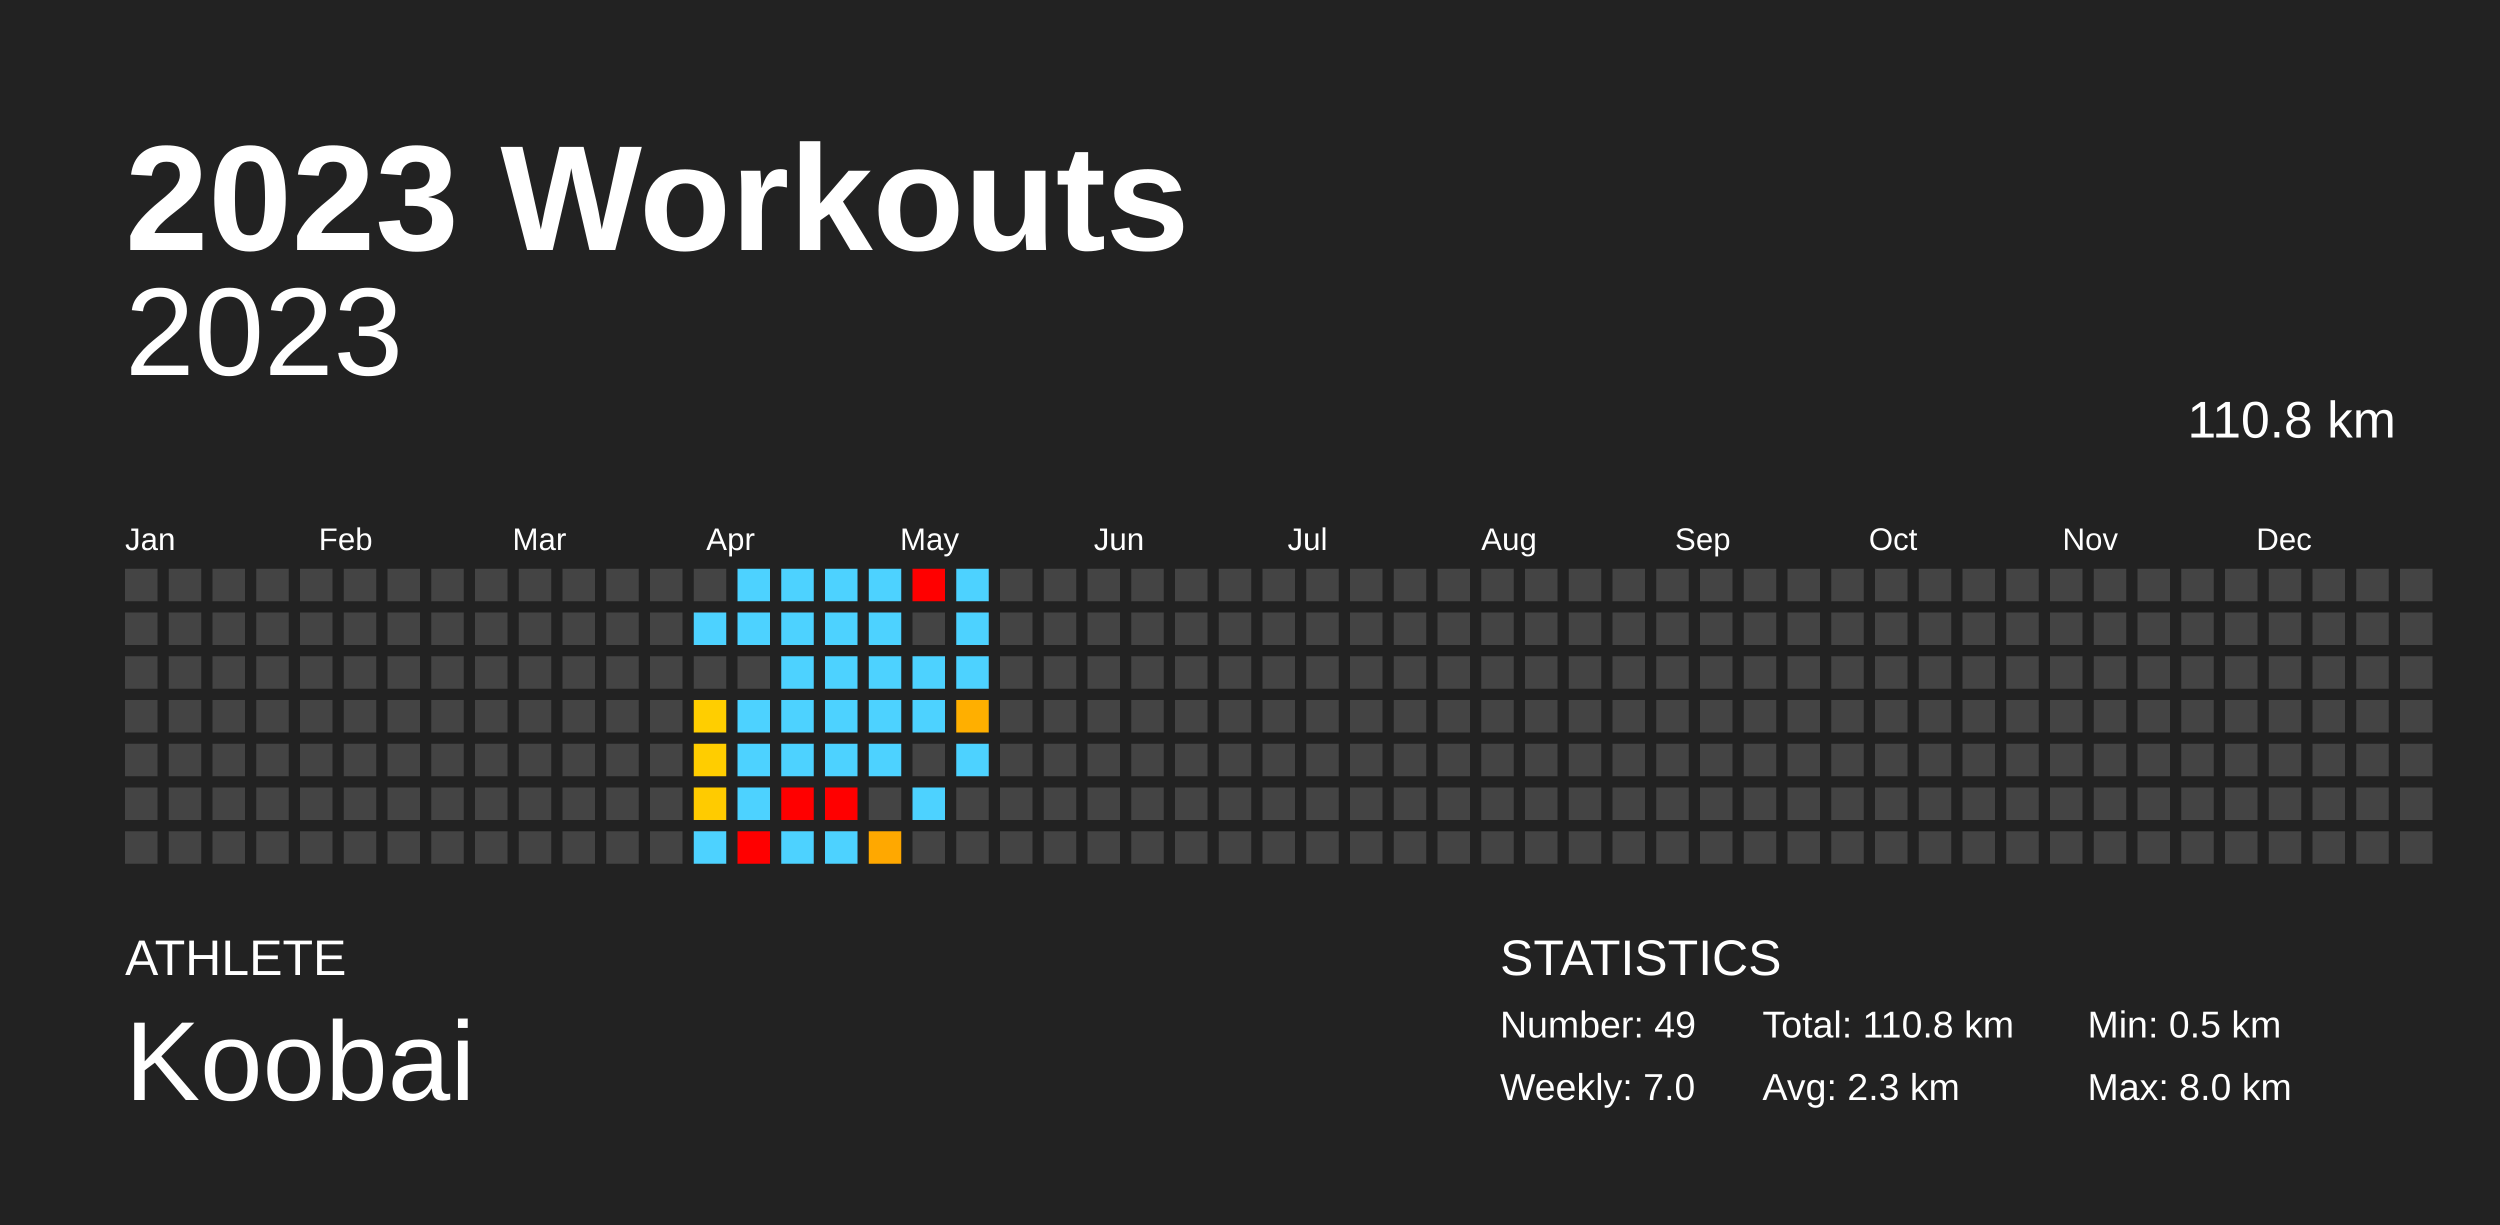
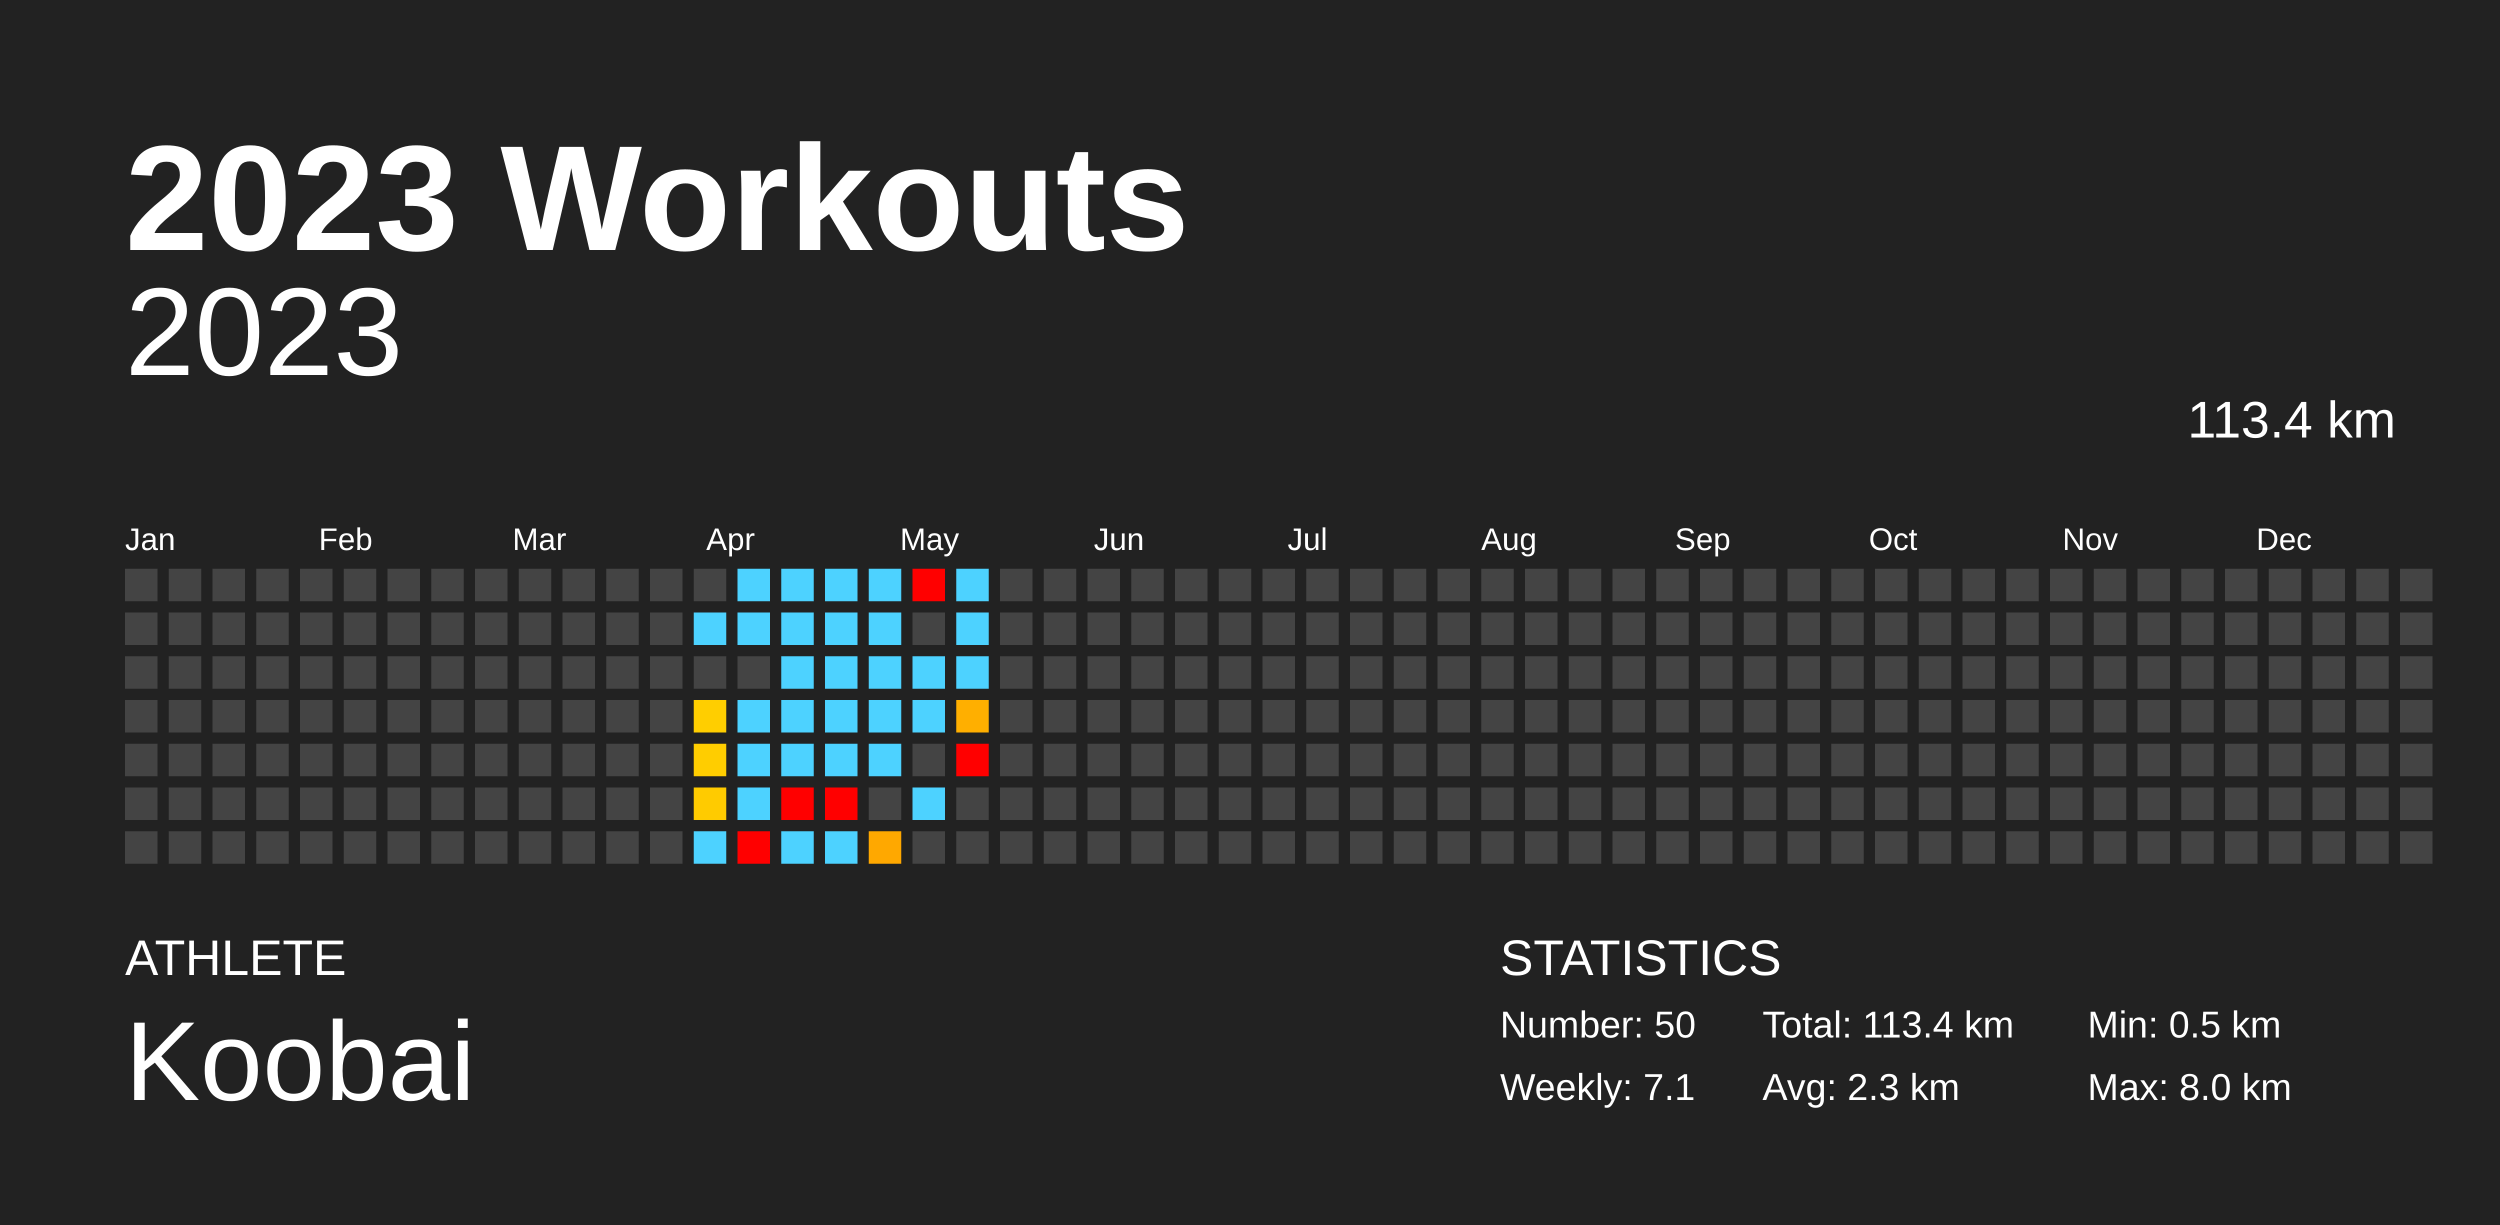
<svg xmlns="http://www.w3.org/2000/svg" baseProfile="full" height="98mm" version="1.1" viewBox="0,0,200,98" width="200mm">
  <defs />
  <rect fill="#222222" height="98" width="200" x="0" y="0" />
  <text fill="#FFFFFF" style="font-size:12px; font-family:Arial; font-weight:bold;" x="10" y="20">2023 Workouts</text>
  <text fill="#FFFFFF" style="font-size:4px; font-family:Arial" x="10" y="78">ATHLETE</text>
  <text fill="#FFFFFF" style="font-size:9px; font-family:Arial" x="10" y="88">Koobai</text>
  <text fill="#FFFFFF" style="font-size:4px; font-family:Arial" x="120" y="78">STATISTICS</text>
-   <text fill="#FFFFFF" style="font-size:3px; font-family:Arial" x="120" y="83">Number: 49</text>
-   <text fill="#FFFFFF" style="font-size:3px; font-family:Arial" x="120" y="88">Weekly: 7.0</text>
-   <text fill="#FFFFFF" style="font-size:3px; font-family:Arial" x="141" y="83">Total: 110.8 km</text>
+   <text fill="#FFFFFF" style="font-size:3px; font-family:Arial" x="120" y="83">Number: 50</text>
+   <text fill="#FFFFFF" style="font-size:3px; font-family:Arial" x="120" y="88">Weekly: 7.1</text>
+   <text fill="#FFFFFF" style="font-size:3px; font-family:Arial" x="141" y="83">Total: 113.4 km</text>
  <text fill="#FFFFFF" style="font-size:3px; font-family:Arial" x="141" y="88">Avg: 2.3 km</text>
  <text fill="#FFFFFF" style="font-size:3px; font-family:Arial" x="167" y="83">Min: 0.5 km</text>
  <text fill="#FFFFFF" style="font-size:3px; font-family:Arial" x="167" y="88">Max: 8.0 km</text>
  <text alignment-baseline="hanging" fill="#FFFFFF" style="font-size:10.0px; font-family:Arial;" x="10" y="30">2023</text>
-   <text alignment-baseline="hanging" fill="#FFFFFF" style="font-size:4.125px; font-family:Arial;" x="175" y="35">110.8 km</text>
+   <text alignment-baseline="hanging" fill="#FFFFFF" style="font-size:4.125px; font-family:Arial;" x="175" y="35">113.4 km</text>
  <text fill="#FFFFFF" style="font-size:2.5px; font-family:Arial" x="10.0" y="44">Jan</text>
  <text fill="#FFFFFF" style="font-size:2.5px; font-family:Arial" x="25.5" y="44">Feb</text>
  <text fill="#FFFFFF" style="font-size:2.5px; font-family:Arial" x="41.0" y="44">Mar</text>
  <text fill="#FFFFFF" style="font-size:2.5px; font-family:Arial" x="56.5" y="44">Apr</text>
  <text fill="#FFFFFF" style="font-size:2.5px; font-family:Arial" x="72.0" y="44">May</text>
  <text fill="#FFFFFF" style="font-size:2.5px; font-family:Arial" x="87.5" y="44">Jun</text>
  <text fill="#FFFFFF" style="font-size:2.5px; font-family:Arial" x="103.0" y="44">Jul</text>
  <text fill="#FFFFFF" style="font-size:2.5px; font-family:Arial" x="118.5" y="44">Aug</text>
  <text fill="#FFFFFF" style="font-size:2.5px; font-family:Arial" x="134.0" y="44">Sep</text>
  <text fill="#FFFFFF" style="font-size:2.5px; font-family:Arial" x="149.5" y="44">Oct</text>
  <text fill="#FFFFFF" style="font-size:2.5px; font-family:Arial" x="165.0" y="44">Nov</text>
  <text fill="#FFFFFF" style="font-size:2.5px; font-family:Arial" x="180.5" y="44">Dec</text>
  <rect fill="#444444" height="2.6" width="2.6" x="10.0" y="45.5" />
  <rect fill="#444444" height="2.6" width="2.6" x="10.0" y="49.0" />
  <rect fill="#444444" height="2.6" width="2.6" x="10.0" y="52.5" />
  <rect fill="#444444" height="2.6" width="2.6" x="10.0" y="56.0" />
  <rect fill="#444444" height="2.6" width="2.6" x="10.0" y="59.5" />
  <rect fill="#444444" height="2.6" width="2.6" x="10.0" y="63.0" />
  <rect fill="#444444" height="2.6" width="2.6" x="10.0" y="66.5" />
  <rect fill="#444444" height="2.6" width="2.6" x="13.5" y="45.5" />
  <rect fill="#444444" height="2.6" width="2.6" x="13.5" y="49.0" />
  <rect fill="#444444" height="2.6" width="2.6" x="13.5" y="52.5" />
  <rect fill="#444444" height="2.6" width="2.6" x="13.5" y="56.0" />
  <rect fill="#444444" height="2.6" width="2.6" x="13.5" y="59.5" />
  <rect fill="#444444" height="2.6" width="2.6" x="13.5" y="63.0" />
  <rect fill="#444444" height="2.6" width="2.6" x="13.5" y="66.5" />
  <rect fill="#444444" height="2.6" width="2.6" x="17.0" y="45.5" />
  <rect fill="#444444" height="2.6" width="2.6" x="17.0" y="49.0" />
  <rect fill="#444444" height="2.6" width="2.6" x="17.0" y="52.5" />
  <rect fill="#444444" height="2.6" width="2.6" x="17.0" y="56.0" />
  <rect fill="#444444" height="2.6" width="2.6" x="17.0" y="59.5" />
  <rect fill="#444444" height="2.6" width="2.6" x="17.0" y="63.0" />
  <rect fill="#444444" height="2.6" width="2.6" x="17.0" y="66.5" />
  <rect fill="#444444" height="2.6" width="2.6" x="20.5" y="45.5" />
  <rect fill="#444444" height="2.6" width="2.6" x="20.5" y="49.0" />
  <rect fill="#444444" height="2.6" width="2.6" x="20.5" y="52.5" />
  <rect fill="#444444" height="2.6" width="2.6" x="20.5" y="56.0" />
  <rect fill="#444444" height="2.6" width="2.6" x="20.5" y="59.5" />
  <rect fill="#444444" height="2.6" width="2.6" x="20.5" y="63.0" />
  <rect fill="#444444" height="2.6" width="2.6" x="20.5" y="66.5" />
  <rect fill="#444444" height="2.6" width="2.6" x="24.0" y="45.5" />
  <rect fill="#444444" height="2.6" width="2.6" x="24.0" y="49.0" />
  <rect fill="#444444" height="2.6" width="2.6" x="24.0" y="52.5" />
  <rect fill="#444444" height="2.6" width="2.6" x="24.0" y="56.0" />
  <rect fill="#444444" height="2.6" width="2.6" x="24.0" y="59.5" />
  <rect fill="#444444" height="2.6" width="2.6" x="24.0" y="63.0" />
  <rect fill="#444444" height="2.6" width="2.6" x="24.0" y="66.5" />
  <rect fill="#444444" height="2.6" width="2.6" x="27.5" y="45.5" />
  <rect fill="#444444" height="2.6" width="2.6" x="27.5" y="49.0" />
  <rect fill="#444444" height="2.6" width="2.6" x="27.5" y="52.5" />
  <rect fill="#444444" height="2.6" width="2.6" x="27.5" y="56.0" />
  <rect fill="#444444" height="2.6" width="2.6" x="27.5" y="59.5" />
  <rect fill="#444444" height="2.6" width="2.6" x="27.5" y="63.0" />
  <rect fill="#444444" height="2.6" width="2.6" x="27.5" y="66.5" />
  <rect fill="#444444" height="2.6" width="2.6" x="31.0" y="45.5" />
  <rect fill="#444444" height="2.6" width="2.6" x="31.0" y="49.0" />
  <rect fill="#444444" height="2.6" width="2.6" x="31.0" y="52.5" />
  <rect fill="#444444" height="2.6" width="2.6" x="31.0" y="56.0" />
  <rect fill="#444444" height="2.6" width="2.6" x="31.0" y="59.5" />
  <rect fill="#444444" height="2.6" width="2.6" x="31.0" y="63.0" />
  <rect fill="#444444" height="2.6" width="2.6" x="31.0" y="66.5" />
  <rect fill="#444444" height="2.6" width="2.6" x="34.5" y="45.5" />
  <rect fill="#444444" height="2.6" width="2.6" x="34.5" y="49.0" />
  <rect fill="#444444" height="2.6" width="2.6" x="34.5" y="52.5" />
  <rect fill="#444444" height="2.6" width="2.6" x="34.5" y="56.0" />
  <rect fill="#444444" height="2.6" width="2.6" x="34.5" y="59.5" />
  <rect fill="#444444" height="2.6" width="2.6" x="34.5" y="63.0" />
  <rect fill="#444444" height="2.6" width="2.6" x="34.5" y="66.5" />
  <rect fill="#444444" height="2.6" width="2.6" x="38.0" y="45.5" />
  <rect fill="#444444" height="2.6" width="2.6" x="38.0" y="49.0" />
  <rect fill="#444444" height="2.6" width="2.6" x="38.0" y="52.5" />
  <rect fill="#444444" height="2.6" width="2.6" x="38.0" y="56.0" />
  <rect fill="#444444" height="2.6" width="2.6" x="38.0" y="59.5" />
  <rect fill="#444444" height="2.6" width="2.6" x="38.0" y="63.0" />
  <rect fill="#444444" height="2.6" width="2.6" x="38.0" y="66.5" />
  <rect fill="#444444" height="2.6" width="2.6" x="41.5" y="45.5" />
  <rect fill="#444444" height="2.6" width="2.6" x="41.5" y="49.0" />
  <rect fill="#444444" height="2.6" width="2.6" x="41.5" y="52.5" />
  <rect fill="#444444" height="2.6" width="2.6" x="41.5" y="56.0" />
  <rect fill="#444444" height="2.6" width="2.6" x="41.5" y="59.5" />
  <rect fill="#444444" height="2.6" width="2.6" x="41.5" y="63.0" />
  <rect fill="#444444" height="2.6" width="2.6" x="41.5" y="66.5" />
  <rect fill="#444444" height="2.6" width="2.6" x="45.0" y="45.5" />
  <rect fill="#444444" height="2.6" width="2.6" x="45.0" y="49.0" />
  <rect fill="#444444" height="2.6" width="2.6" x="45.0" y="52.5" />
  <rect fill="#444444" height="2.6" width="2.6" x="45.0" y="56.0" />
  <rect fill="#444444" height="2.6" width="2.6" x="45.0" y="59.5" />
  <rect fill="#444444" height="2.6" width="2.6" x="45.0" y="63.0" />
  <rect fill="#444444" height="2.6" width="2.6" x="45.0" y="66.5" />
  <rect fill="#444444" height="2.6" width="2.6" x="48.5" y="45.5" />
  <rect fill="#444444" height="2.6" width="2.6" x="48.5" y="49.0" />
  <rect fill="#444444" height="2.6" width="2.6" x="48.5" y="52.5" />
  <rect fill="#444444" height="2.6" width="2.6" x="48.5" y="56.0" />
  <rect fill="#444444" height="2.6" width="2.6" x="48.5" y="59.5" />
  <rect fill="#444444" height="2.6" width="2.6" x="48.5" y="63.0" />
  <rect fill="#444444" height="2.6" width="2.6" x="48.5" y="66.5" />
  <rect fill="#444444" height="2.6" width="2.6" x="52.0" y="45.5" />
  <rect fill="#444444" height="2.6" width="2.6" x="52.0" y="49.0" />
  <rect fill="#444444" height="2.6" width="2.6" x="52.0" y="52.5" />
  <rect fill="#444444" height="2.6" width="2.6" x="52.0" y="56.0" />
  <rect fill="#444444" height="2.6" width="2.6" x="52.0" y="59.5" />
  <rect fill="#444444" height="2.6" width="2.6" x="52.0" y="63.0" />
  <rect fill="#444444" height="2.6" width="2.6" x="52.0" y="66.5" />
  <rect fill="#444444" height="2.6" width="2.6" x="55.5" y="45.5" />
  <rect fill="#4dd2ff" height="2.6" width="2.6" x="55.5" y="49.0" />
  <rect fill="#444444" height="2.6" width="2.6" x="55.5" y="52.5" />
  <rect fill="#ffce00" height="2.6" width="2.6" x="55.5" y="56.0" />
  <rect fill="#ffcd00" height="2.6" width="2.6" x="55.5" y="59.5" />
  <rect fill="#ffcb00" height="2.6" width="2.6" x="55.5" y="63.0" />
  <rect fill="#4dd2ff" height="2.6" width="2.6" x="55.5" y="66.5" />
  <rect fill="#4dd2ff" height="2.6" width="2.6" x="59.0" y="45.5" />
  <rect fill="#4dd2ff" height="2.6" width="2.6" x="59.0" y="49.0" />
  <rect fill="#444444" height="2.6" width="2.6" x="59.0" y="52.5" />
  <rect fill="#4dd2ff" height="2.6" width="2.6" x="59.0" y="56.0" />
  <rect fill="#4dd2ff" height="2.6" width="2.6" x="59.0" y="59.5" />
  <rect fill="#4dd2ff" height="2.6" width="2.6" x="59.0" y="63.0" />
  <rect fill="red" height="2.6" width="2.6" x="59.0" y="66.5" />
  <rect fill="#4dd2ff" height="2.6" width="2.6" x="62.5" y="45.5" />
  <rect fill="#4dd2ff" height="2.6" width="2.6" x="62.5" y="49.0" />
  <rect fill="#4dd2ff" height="2.6" width="2.6" x="62.5" y="52.5" />
  <rect fill="#4dd2ff" height="2.6" width="2.6" x="62.5" y="56.0" />
  <rect fill="#4dd2ff" height="2.6" width="2.6" x="62.5" y="59.5" />
  <rect fill="red" height="2.6" width="2.6" x="62.5" y="63.0" />
  <rect fill="#4dd2ff" height="2.6" width="2.6" x="62.5" y="66.5" />
  <rect fill="#4dd2ff" height="2.6" width="2.6" x="66.0" y="45.5" />
  <rect fill="#4dd2ff" height="2.6" width="2.6" x="66.0" y="49.0" />
  <rect fill="#4dd2ff" height="2.6" width="2.6" x="66.0" y="52.5" />
  <rect fill="#4dd2ff" height="2.6" width="2.6" x="66.0" y="56.0" />
  <rect fill="#4dd2ff" height="2.6" width="2.6" x="66.0" y="59.5" />
  <rect fill="red" height="2.6" width="2.6" x="66.0" y="63.0" />
  <rect fill="#4dd2ff" height="2.6" width="2.6" x="66.0" y="66.5" />
  <rect fill="#4dd2ff" height="2.6" width="2.6" x="69.5" y="45.5" />
  <rect fill="#4dd2ff" height="2.6" width="2.6" x="69.5" y="49.0" />
  <rect fill="#4dd2ff" height="2.6" width="2.6" x="69.5" y="52.5" />
  <rect fill="#4dd2ff" height="2.6" width="2.6" x="69.5" y="56.0" />
  <rect fill="#4dd2ff" height="2.6" width="2.6" x="69.5" y="59.5" />
  <rect fill="#444444" height="2.6" width="2.6" x="69.5" y="63.0" />
  <rect fill="#ffa800" height="2.6" width="2.6" x="69.5" y="66.5" />
  <rect fill="red" height="2.6" width="2.6" x="73.0" y="45.5" />
  <rect fill="#444444" height="2.6" width="2.6" x="73.0" y="49.0" />
  <rect fill="#4dd2ff" height="2.6" width="2.6" x="73.0" y="52.5" />
  <rect fill="#4dd2ff" height="2.6" width="2.6" x="73.0" y="56.0" />
  <rect fill="#444444" height="2.6" width="2.6" x="73.0" y="59.5" />
  <rect fill="#4dd2ff" height="2.6" width="2.6" x="73.0" y="63.0" />
  <rect fill="#444444" height="2.6" width="2.6" x="73.0" y="66.5" />
  <rect fill="#4dd2ff" height="2.6" width="2.6" x="76.5" y="45.5" />
  <rect fill="#4dd2ff" height="2.6" width="2.6" x="76.5" y="49.0" />
  <rect fill="#4dd2ff" height="2.6" width="2.6" x="76.5" y="52.5" />
  <rect fill="#ffaf00" height="2.6" width="2.6" x="76.5" y="56.0" />
-   <rect fill="#4dd2ff" height="2.6" width="2.6" x="76.5" y="59.5" />
+   <rect fill="red" height="2.6" width="2.6" x="76.5" y="59.5" />
  <rect fill="#444444" height="2.6" width="2.6" x="76.5" y="63.0" />
  <rect fill="#444444" height="2.6" width="2.6" x="76.5" y="66.5" />
  <rect fill="#444444" height="2.6" width="2.6" x="80.0" y="45.5" />
  <rect fill="#444444" height="2.6" width="2.6" x="80.0" y="49.0" />
  <rect fill="#444444" height="2.6" width="2.6" x="80.0" y="52.5" />
  <rect fill="#444444" height="2.6" width="2.6" x="80.0" y="56.0" />
  <rect fill="#444444" height="2.6" width="2.6" x="80.0" y="59.5" />
  <rect fill="#444444" height="2.6" width="2.6" x="80.0" y="63.0" />
  <rect fill="#444444" height="2.6" width="2.6" x="80.0" y="66.5" />
  <rect fill="#444444" height="2.6" width="2.6" x="83.5" y="45.5" />
  <rect fill="#444444" height="2.6" width="2.6" x="83.5" y="49.0" />
  <rect fill="#444444" height="2.6" width="2.6" x="83.5" y="52.5" />
  <rect fill="#444444" height="2.6" width="2.6" x="83.5" y="56.0" />
  <rect fill="#444444" height="2.6" width="2.6" x="83.5" y="59.5" />
  <rect fill="#444444" height="2.6" width="2.6" x="83.5" y="63.0" />
  <rect fill="#444444" height="2.6" width="2.6" x="83.5" y="66.5" />
  <rect fill="#444444" height="2.6" width="2.6" x="87.0" y="45.5" />
  <rect fill="#444444" height="2.6" width="2.6" x="87.0" y="49.0" />
  <rect fill="#444444" height="2.6" width="2.6" x="87.0" y="52.5" />
  <rect fill="#444444" height="2.6" width="2.6" x="87.0" y="56.0" />
  <rect fill="#444444" height="2.6" width="2.6" x="87.0" y="59.5" />
  <rect fill="#444444" height="2.6" width="2.6" x="87.0" y="63.0" />
  <rect fill="#444444" height="2.6" width="2.6" x="87.0" y="66.5" />
  <rect fill="#444444" height="2.6" width="2.6" x="90.5" y="45.5" />
  <rect fill="#444444" height="2.6" width="2.6" x="90.5" y="49.0" />
  <rect fill="#444444" height="2.6" width="2.6" x="90.5" y="52.5" />
  <rect fill="#444444" height="2.6" width="2.6" x="90.5" y="56.0" />
  <rect fill="#444444" height="2.6" width="2.6" x="90.5" y="59.5" />
  <rect fill="#444444" height="2.6" width="2.6" x="90.5" y="63.0" />
  <rect fill="#444444" height="2.6" width="2.6" x="90.5" y="66.5" />
  <rect fill="#444444" height="2.6" width="2.6" x="94.0" y="45.5" />
  <rect fill="#444444" height="2.6" width="2.6" x="94.0" y="49.0" />
  <rect fill="#444444" height="2.6" width="2.6" x="94.0" y="52.5" />
  <rect fill="#444444" height="2.6" width="2.6" x="94.0" y="56.0" />
  <rect fill="#444444" height="2.6" width="2.6" x="94.0" y="59.5" />
  <rect fill="#444444" height="2.6" width="2.6" x="94.0" y="63.0" />
  <rect fill="#444444" height="2.6" width="2.6" x="94.0" y="66.5" />
  <rect fill="#444444" height="2.6" width="2.6" x="97.5" y="45.5" />
  <rect fill="#444444" height="2.6" width="2.6" x="97.5" y="49.0" />
  <rect fill="#444444" height="2.6" width="2.6" x="97.5" y="52.5" />
  <rect fill="#444444" height="2.6" width="2.6" x="97.5" y="56.0" />
  <rect fill="#444444" height="2.6" width="2.6" x="97.5" y="59.5" />
  <rect fill="#444444" height="2.6" width="2.6" x="97.5" y="63.0" />
  <rect fill="#444444" height="2.6" width="2.6" x="97.5" y="66.5" />
  <rect fill="#444444" height="2.6" width="2.6" x="101.0" y="45.5" />
  <rect fill="#444444" height="2.6" width="2.6" x="101.0" y="49.0" />
  <rect fill="#444444" height="2.6" width="2.6" x="101.0" y="52.5" />
  <rect fill="#444444" height="2.6" width="2.6" x="101.0" y="56.0" />
  <rect fill="#444444" height="2.6" width="2.6" x="101.0" y="59.5" />
  <rect fill="#444444" height="2.6" width="2.6" x="101.0" y="63.0" />
  <rect fill="#444444" height="2.6" width="2.6" x="101.0" y="66.5" />
  <rect fill="#444444" height="2.6" width="2.6" x="104.5" y="45.5" />
  <rect fill="#444444" height="2.6" width="2.6" x="104.5" y="49.0" />
  <rect fill="#444444" height="2.6" width="2.6" x="104.5" y="52.5" />
  <rect fill="#444444" height="2.6" width="2.6" x="104.5" y="56.0" />
  <rect fill="#444444" height="2.6" width="2.6" x="104.5" y="59.5" />
  <rect fill="#444444" height="2.6" width="2.6" x="104.5" y="63.0" />
  <rect fill="#444444" height="2.6" width="2.6" x="104.5" y="66.5" />
  <rect fill="#444444" height="2.6" width="2.6" x="108.0" y="45.5" />
  <rect fill="#444444" height="2.6" width="2.6" x="108.0" y="49.0" />
  <rect fill="#444444" height="2.6" width="2.6" x="108.0" y="52.5" />
  <rect fill="#444444" height="2.6" width="2.6" x="108.0" y="56.0" />
  <rect fill="#444444" height="2.6" width="2.6" x="108.0" y="59.5" />
  <rect fill="#444444" height="2.6" width="2.6" x="108.0" y="63.0" />
  <rect fill="#444444" height="2.6" width="2.6" x="108.0" y="66.5" />
  <rect fill="#444444" height="2.6" width="2.6" x="111.5" y="45.5" />
  <rect fill="#444444" height="2.6" width="2.6" x="111.5" y="49.0" />
  <rect fill="#444444" height="2.6" width="2.6" x="111.5" y="52.5" />
  <rect fill="#444444" height="2.6" width="2.6" x="111.5" y="56.0" />
  <rect fill="#444444" height="2.6" width="2.6" x="111.5" y="59.5" />
  <rect fill="#444444" height="2.6" width="2.6" x="111.5" y="63.0" />
  <rect fill="#444444" height="2.6" width="2.6" x="111.5" y="66.5" />
  <rect fill="#444444" height="2.6" width="2.6" x="115.0" y="45.5" />
  <rect fill="#444444" height="2.6" width="2.6" x="115.0" y="49.0" />
  <rect fill="#444444" height="2.6" width="2.6" x="115.0" y="52.5" />
  <rect fill="#444444" height="2.6" width="2.6" x="115.0" y="56.0" />
  <rect fill="#444444" height="2.6" width="2.6" x="115.0" y="59.5" />
  <rect fill="#444444" height="2.6" width="2.6" x="115.0" y="63.0" />
  <rect fill="#444444" height="2.6" width="2.6" x="115.0" y="66.5" />
  <rect fill="#444444" height="2.6" width="2.6" x="118.5" y="45.5" />
  <rect fill="#444444" height="2.6" width="2.6" x="118.5" y="49.0" />
  <rect fill="#444444" height="2.6" width="2.6" x="118.5" y="52.5" />
  <rect fill="#444444" height="2.6" width="2.6" x="118.5" y="56.0" />
  <rect fill="#444444" height="2.6" width="2.6" x="118.5" y="59.5" />
  <rect fill="#444444" height="2.6" width="2.6" x="118.5" y="63.0" />
  <rect fill="#444444" height="2.6" width="2.6" x="118.5" y="66.5" />
  <rect fill="#444444" height="2.6" width="2.6" x="122.0" y="45.5" />
  <rect fill="#444444" height="2.6" width="2.6" x="122.0" y="49.0" />
  <rect fill="#444444" height="2.6" width="2.6" x="122.0" y="52.5" />
  <rect fill="#444444" height="2.6" width="2.6" x="122.0" y="56.0" />
  <rect fill="#444444" height="2.6" width="2.6" x="122.0" y="59.5" />
  <rect fill="#444444" height="2.6" width="2.6" x="122.0" y="63.0" />
  <rect fill="#444444" height="2.6" width="2.6" x="122.0" y="66.5" />
  <rect fill="#444444" height="2.6" width="2.6" x="125.5" y="45.5" />
  <rect fill="#444444" height="2.6" width="2.6" x="125.5" y="49.0" />
  <rect fill="#444444" height="2.6" width="2.6" x="125.5" y="52.5" />
  <rect fill="#444444" height="2.6" width="2.6" x="125.5" y="56.0" />
  <rect fill="#444444" height="2.6" width="2.6" x="125.5" y="59.5" />
  <rect fill="#444444" height="2.6" width="2.6" x="125.5" y="63.0" />
  <rect fill="#444444" height="2.6" width="2.6" x="125.5" y="66.5" />
  <rect fill="#444444" height="2.6" width="2.6" x="129.0" y="45.5" />
  <rect fill="#444444" height="2.6" width="2.6" x="129.0" y="49.0" />
  <rect fill="#444444" height="2.6" width="2.6" x="129.0" y="52.5" />
  <rect fill="#444444" height="2.6" width="2.6" x="129.0" y="56.0" />
  <rect fill="#444444" height="2.6" width="2.6" x="129.0" y="59.5" />
  <rect fill="#444444" height="2.6" width="2.6" x="129.0" y="63.0" />
  <rect fill="#444444" height="2.6" width="2.6" x="129.0" y="66.5" />
  <rect fill="#444444" height="2.6" width="2.6" x="132.5" y="45.5" />
  <rect fill="#444444" height="2.6" width="2.6" x="132.5" y="49.0" />
  <rect fill="#444444" height="2.6" width="2.6" x="132.5" y="52.5" />
  <rect fill="#444444" height="2.6" width="2.6" x="132.5" y="56.0" />
  <rect fill="#444444" height="2.6" width="2.6" x="132.5" y="59.5" />
  <rect fill="#444444" height="2.6" width="2.6" x="132.5" y="63.0" />
  <rect fill="#444444" height="2.6" width="2.6" x="132.5" y="66.5" />
  <rect fill="#444444" height="2.6" width="2.6" x="136.0" y="45.5" />
  <rect fill="#444444" height="2.6" width="2.6" x="136.0" y="49.0" />
  <rect fill="#444444" height="2.6" width="2.6" x="136.0" y="52.5" />
  <rect fill="#444444" height="2.6" width="2.6" x="136.0" y="56.0" />
  <rect fill="#444444" height="2.6" width="2.6" x="136.0" y="59.5" />
  <rect fill="#444444" height="2.6" width="2.6" x="136.0" y="63.0" />
  <rect fill="#444444" height="2.6" width="2.6" x="136.0" y="66.5" />
  <rect fill="#444444" height="2.6" width="2.6" x="139.5" y="45.5" />
  <rect fill="#444444" height="2.6" width="2.6" x="139.5" y="49.0" />
  <rect fill="#444444" height="2.6" width="2.6" x="139.5" y="52.5" />
  <rect fill="#444444" height="2.6" width="2.6" x="139.5" y="56.0" />
  <rect fill="#444444" height="2.6" width="2.6" x="139.5" y="59.5" />
  <rect fill="#444444" height="2.6" width="2.6" x="139.5" y="63.0" />
  <rect fill="#444444" height="2.6" width="2.6" x="139.5" y="66.5" />
  <rect fill="#444444" height="2.6" width="2.6" x="143.0" y="45.5" />
  <rect fill="#444444" height="2.6" width="2.6" x="143.0" y="49.0" />
  <rect fill="#444444" height="2.6" width="2.6" x="143.0" y="52.5" />
  <rect fill="#444444" height="2.6" width="2.6" x="143.0" y="56.0" />
  <rect fill="#444444" height="2.6" width="2.6" x="143.0" y="59.5" />
  <rect fill="#444444" height="2.6" width="2.6" x="143.0" y="63.0" />
  <rect fill="#444444" height="2.6" width="2.6" x="143.0" y="66.5" />
  <rect fill="#444444" height="2.6" width="2.6" x="146.5" y="45.5" />
  <rect fill="#444444" height="2.6" width="2.6" x="146.5" y="49.0" />
  <rect fill="#444444" height="2.6" width="2.6" x="146.5" y="52.5" />
  <rect fill="#444444" height="2.6" width="2.6" x="146.5" y="56.0" />
  <rect fill="#444444" height="2.6" width="2.6" x="146.5" y="59.5" />
  <rect fill="#444444" height="2.6" width="2.6" x="146.5" y="63.0" />
  <rect fill="#444444" height="2.6" width="2.6" x="146.5" y="66.5" />
  <rect fill="#444444" height="2.6" width="2.6" x="150.0" y="45.5" />
  <rect fill="#444444" height="2.6" width="2.6" x="150.0" y="49.0" />
  <rect fill="#444444" height="2.6" width="2.6" x="150.0" y="52.5" />
  <rect fill="#444444" height="2.6" width="2.6" x="150.0" y="56.0" />
  <rect fill="#444444" height="2.6" width="2.6" x="150.0" y="59.5" />
  <rect fill="#444444" height="2.6" width="2.6" x="150.0" y="63.0" />
  <rect fill="#444444" height="2.6" width="2.6" x="150.0" y="66.5" />
  <rect fill="#444444" height="2.6" width="2.6" x="153.5" y="45.5" />
  <rect fill="#444444" height="2.6" width="2.6" x="153.5" y="49.0" />
  <rect fill="#444444" height="2.6" width="2.6" x="153.5" y="52.5" />
  <rect fill="#444444" height="2.6" width="2.6" x="153.5" y="56.0" />
  <rect fill="#444444" height="2.6" width="2.6" x="153.5" y="59.5" />
  <rect fill="#444444" height="2.6" width="2.6" x="153.5" y="63.0" />
  <rect fill="#444444" height="2.6" width="2.6" x="153.5" y="66.5" />
  <rect fill="#444444" height="2.6" width="2.6" x="157.0" y="45.5" />
  <rect fill="#444444" height="2.6" width="2.6" x="157.0" y="49.0" />
  <rect fill="#444444" height="2.6" width="2.6" x="157.0" y="52.5" />
  <rect fill="#444444" height="2.6" width="2.6" x="157.0" y="56.0" />
  <rect fill="#444444" height="2.6" width="2.6" x="157.0" y="59.5" />
  <rect fill="#444444" height="2.6" width="2.6" x="157.0" y="63.0" />
  <rect fill="#444444" height="2.6" width="2.6" x="157.0" y="66.5" />
  <rect fill="#444444" height="2.6" width="2.6" x="160.5" y="45.5" />
  <rect fill="#444444" height="2.6" width="2.6" x="160.5" y="49.0" />
  <rect fill="#444444" height="2.6" width="2.6" x="160.5" y="52.5" />
  <rect fill="#444444" height="2.6" width="2.6" x="160.5" y="56.0" />
  <rect fill="#444444" height="2.6" width="2.6" x="160.5" y="59.5" />
  <rect fill="#444444" height="2.6" width="2.6" x="160.5" y="63.0" />
  <rect fill="#444444" height="2.6" width="2.6" x="160.5" y="66.5" />
  <rect fill="#444444" height="2.6" width="2.6" x="164.0" y="45.5" />
  <rect fill="#444444" height="2.6" width="2.6" x="164.0" y="49.0" />
  <rect fill="#444444" height="2.6" width="2.6" x="164.0" y="52.5" />
  <rect fill="#444444" height="2.6" width="2.6" x="164.0" y="56.0" />
  <rect fill="#444444" height="2.6" width="2.6" x="164.0" y="59.5" />
  <rect fill="#444444" height="2.6" width="2.6" x="164.0" y="63.0" />
  <rect fill="#444444" height="2.6" width="2.6" x="164.0" y="66.5" />
  <rect fill="#444444" height="2.6" width="2.6" x="167.5" y="45.5" />
  <rect fill="#444444" height="2.6" width="2.6" x="167.5" y="49.0" />
  <rect fill="#444444" height="2.6" width="2.6" x="167.5" y="52.5" />
  <rect fill="#444444" height="2.6" width="2.6" x="167.5" y="56.0" />
  <rect fill="#444444" height="2.6" width="2.6" x="167.5" y="59.5" />
  <rect fill="#444444" height="2.6" width="2.6" x="167.5" y="63.0" />
  <rect fill="#444444" height="2.6" width="2.6" x="167.5" y="66.5" />
  <rect fill="#444444" height="2.6" width="2.6" x="171.0" y="45.5" />
  <rect fill="#444444" height="2.6" width="2.6" x="171.0" y="49.0" />
  <rect fill="#444444" height="2.6" width="2.6" x="171.0" y="52.5" />
  <rect fill="#444444" height="2.6" width="2.6" x="171.0" y="56.0" />
  <rect fill="#444444" height="2.6" width="2.6" x="171.0" y="59.5" />
  <rect fill="#444444" height="2.6" width="2.6" x="171.0" y="63.0" />
  <rect fill="#444444" height="2.6" width="2.6" x="171.0" y="66.5" />
  <rect fill="#444444" height="2.6" width="2.6" x="174.5" y="45.5" />
  <rect fill="#444444" height="2.6" width="2.6" x="174.5" y="49.0" />
  <rect fill="#444444" height="2.6" width="2.6" x="174.5" y="52.5" />
  <rect fill="#444444" height="2.6" width="2.6" x="174.5" y="56.0" />
  <rect fill="#444444" height="2.6" width="2.6" x="174.5" y="59.5" />
  <rect fill="#444444" height="2.6" width="2.6" x="174.5" y="63.0" />
  <rect fill="#444444" height="2.6" width="2.6" x="174.5" y="66.5" />
  <rect fill="#444444" height="2.6" width="2.6" x="178.0" y="45.5" />
  <rect fill="#444444" height="2.6" width="2.6" x="178.0" y="49.0" />
  <rect fill="#444444" height="2.6" width="2.6" x="178.0" y="52.5" />
  <rect fill="#444444" height="2.6" width="2.6" x="178.0" y="56.0" />
  <rect fill="#444444" height="2.6" width="2.6" x="178.0" y="59.5" />
  <rect fill="#444444" height="2.6" width="2.6" x="178.0" y="63.0" />
  <rect fill="#444444" height="2.6" width="2.6" x="178.0" y="66.5" />
  <rect fill="#444444" height="2.6" width="2.6" x="181.5" y="45.5" />
  <rect fill="#444444" height="2.6" width="2.6" x="181.5" y="49.0" />
  <rect fill="#444444" height="2.6" width="2.6" x="181.5" y="52.5" />
  <rect fill="#444444" height="2.6" width="2.6" x="181.5" y="56.0" />
  <rect fill="#444444" height="2.6" width="2.6" x="181.5" y="59.5" />
  <rect fill="#444444" height="2.6" width="2.6" x="181.5" y="63.0" />
  <rect fill="#444444" height="2.6" width="2.6" x="181.5" y="66.5" />
  <rect fill="#444444" height="2.6" width="2.6" x="185.0" y="45.5" />
  <rect fill="#444444" height="2.6" width="2.6" x="185.0" y="49.0" />
  <rect fill="#444444" height="2.6" width="2.6" x="185.0" y="52.5" />
  <rect fill="#444444" height="2.6" width="2.6" x="185.0" y="56.0" />
  <rect fill="#444444" height="2.6" width="2.6" x="185.0" y="59.5" />
  <rect fill="#444444" height="2.6" width="2.6" x="185.0" y="63.0" />
  <rect fill="#444444" height="2.6" width="2.6" x="185.0" y="66.5" />
  <rect fill="#444444" height="2.6" width="2.6" x="188.5" y="45.5" />
  <rect fill="#444444" height="2.6" width="2.6" x="188.5" y="49.0" />
  <rect fill="#444444" height="2.6" width="2.6" x="188.5" y="52.5" />
  <rect fill="#444444" height="2.6" width="2.6" x="188.5" y="56.0" />
  <rect fill="#444444" height="2.6" width="2.6" x="188.5" y="59.5" />
  <rect fill="#444444" height="2.6" width="2.6" x="188.5" y="63.0" />
  <rect fill="#444444" height="2.6" width="2.6" x="188.5" y="66.5" />
  <rect fill="#444444" height="2.6" width="2.6" x="192.0" y="45.5" />
  <rect fill="#444444" height="2.6" width="2.6" x="192.0" y="49.0" />
  <rect fill="#444444" height="2.6" width="2.6" x="192.0" y="52.5" />
  <rect fill="#444444" height="2.6" width="2.6" x="192.0" y="56.0" />
  <rect fill="#444444" height="2.6" width="2.6" x="192.0" y="59.5" />
  <rect fill="#444444" height="2.6" width="2.6" x="192.0" y="63.0" />
  <rect fill="#444444" height="2.6" width="2.6" x="192.0" y="66.5" />
</svg>
